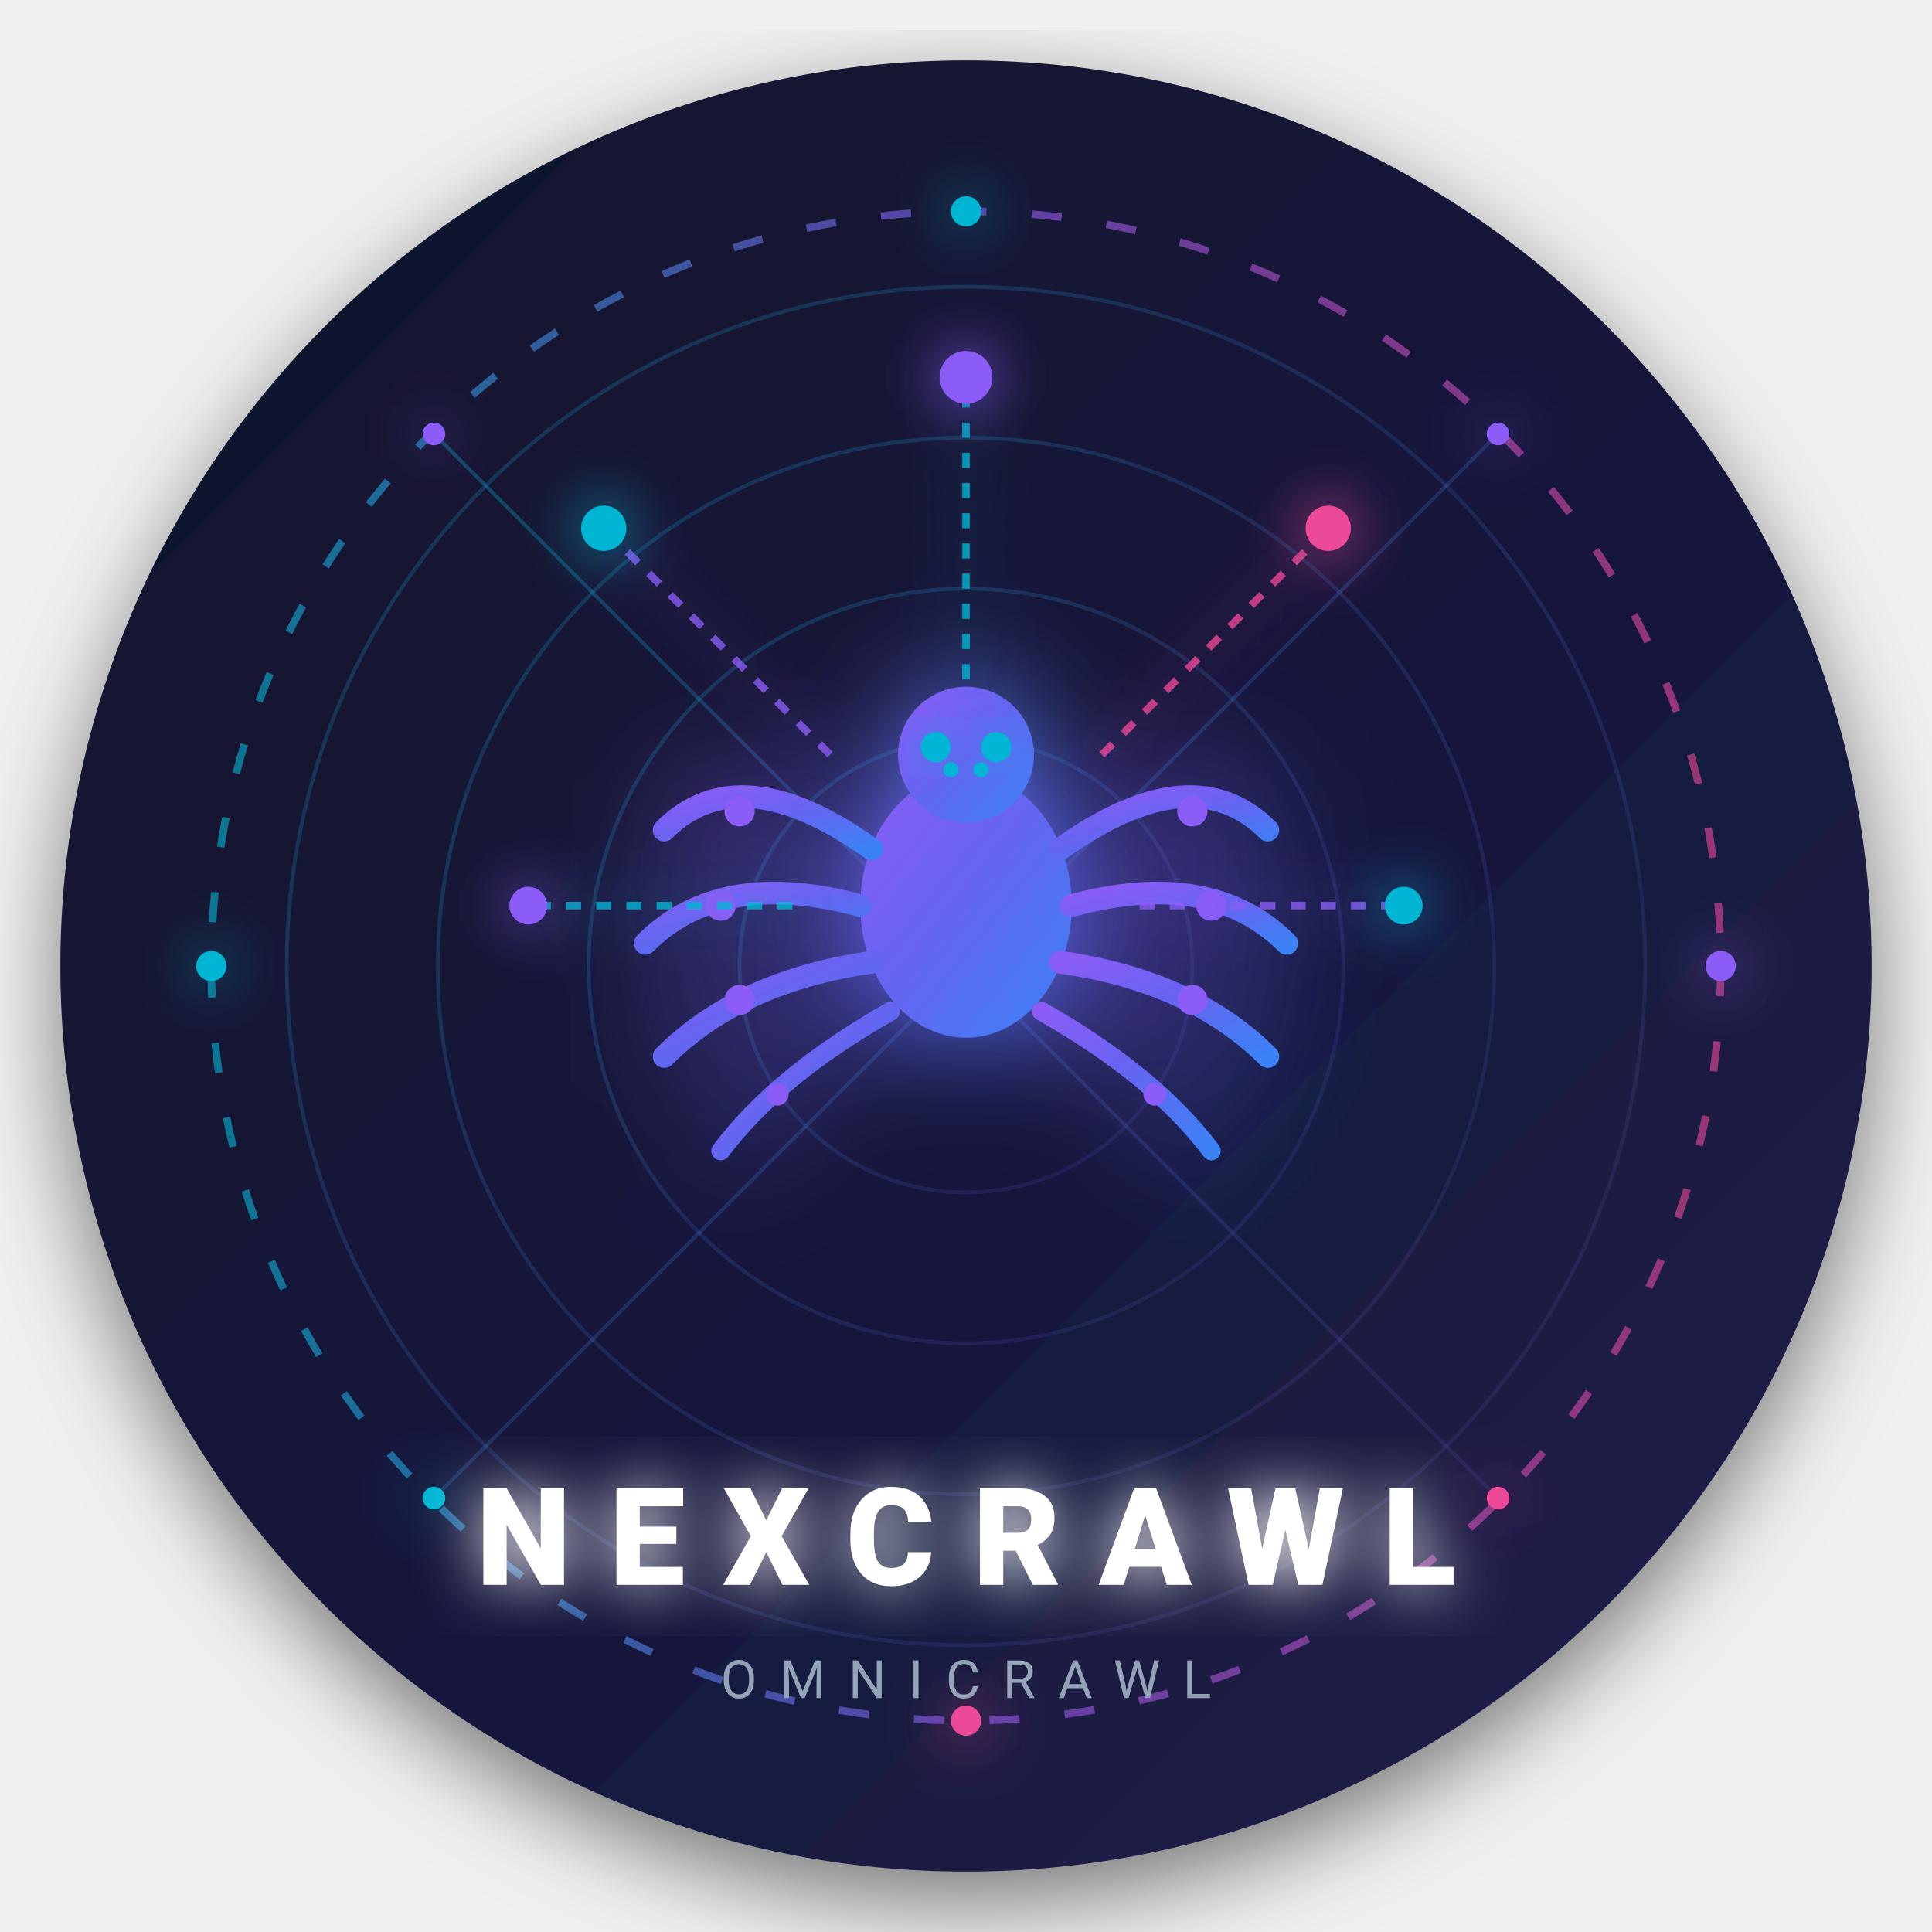
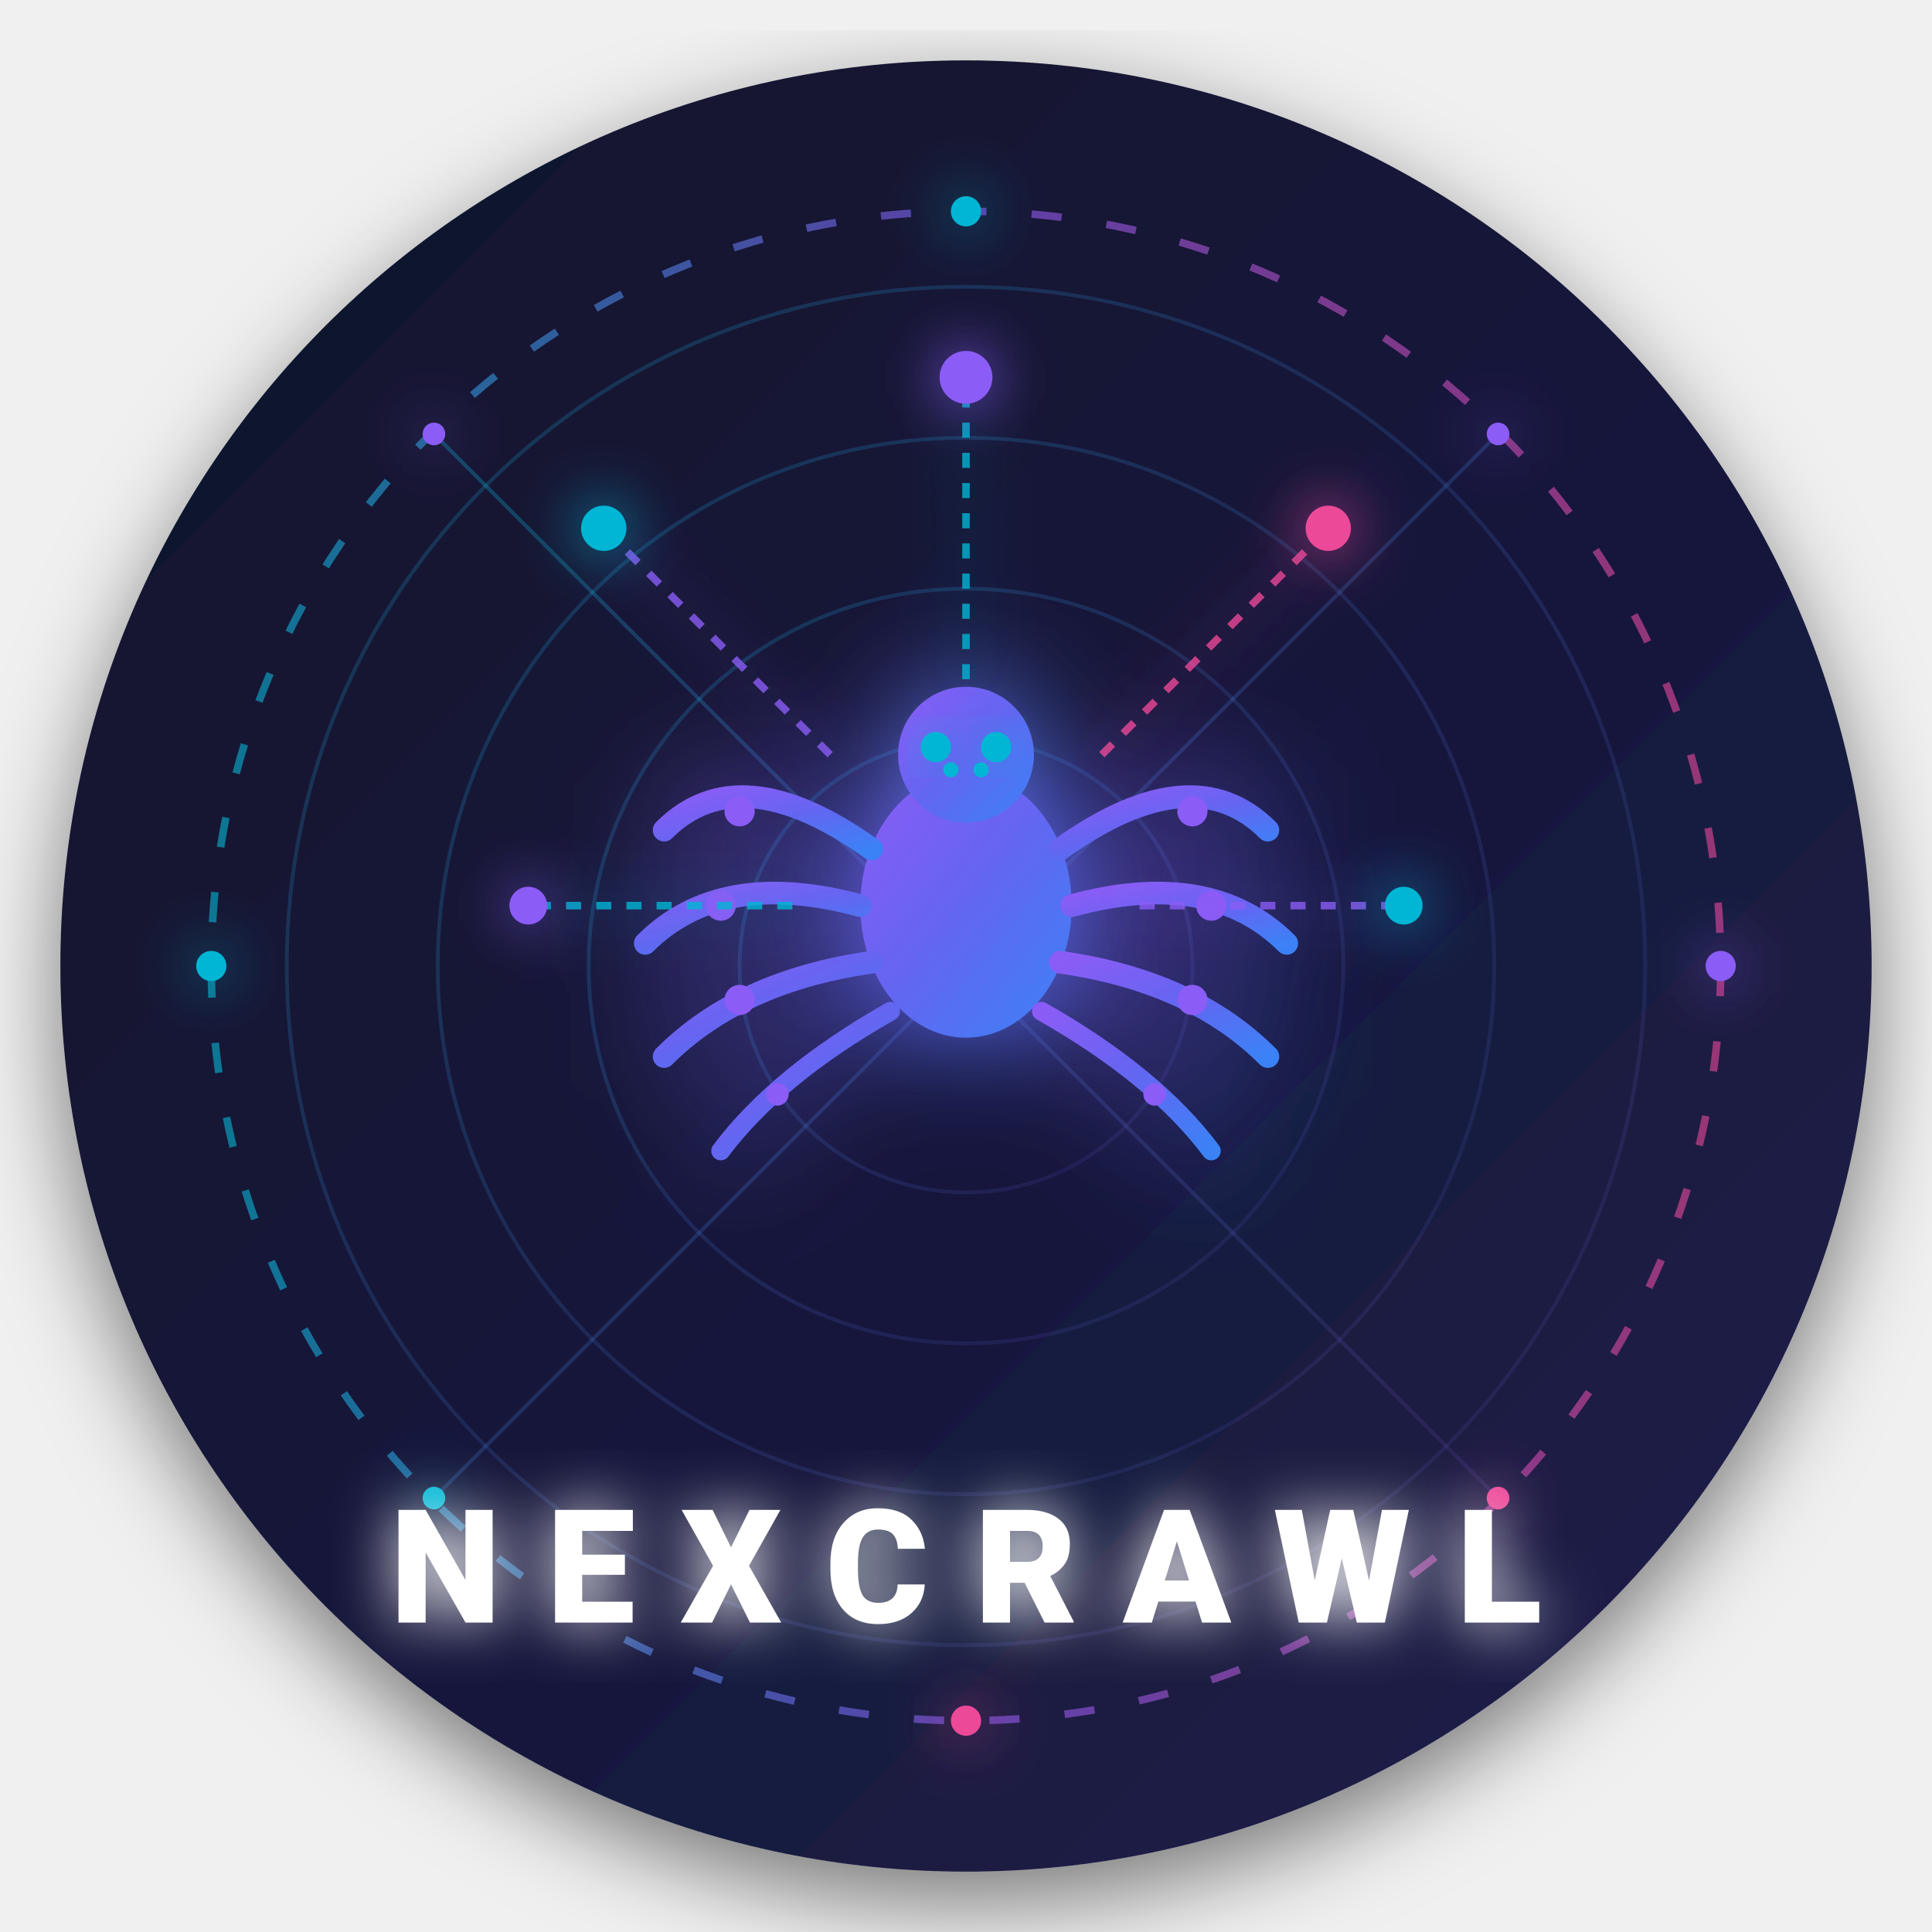
<svg xmlns="http://www.w3.org/2000/svg" width="512" height="512" viewBox="0 0 512 512">
  <defs>
    <linearGradient id="bgGrad" x1="0%" y1="0%" x2="100%" y2="100%">
      <stop offset="0%" style="stop-color:#0F172A;stop-opacity:1" />
      <stop offset="100%" style="stop-color:#1E1B4B;stop-opacity:1" />
    </linearGradient>
    <linearGradient id="spiderGrad" x1="0%" y1="0%" x2="100%" y2="100%">
      <stop offset="0%" style="stop-color:#8B5CF6;stop-opacity:1" />
      <stop offset="50%" style="stop-color:#6366F1;stop-opacity:1" />
      <stop offset="100%" style="stop-color:#3B82F6;stop-opacity:1" />
    </linearGradient>
    <linearGradient id="webGrad" x1="0%" y1="0%" x2="100%" y2="100%">
      <stop offset="0%" style="stop-color:#06B6D4;stop-opacity:0.8" />
      <stop offset="100%" style="stop-color:#8B5CF6;stop-opacity:0.3" />
    </linearGradient>
    <linearGradient id="dataGrad" x1="0%" y1="0%" x2="100%" y2="0%">
      <stop offset="0%" style="stop-color:#06B6D4;stop-opacity:1" />
      <stop offset="50%" style="stop-color:#8B5CF6;stop-opacity:1" />
      <stop offset="100%" style="stop-color:#EC4899;stop-opacity:1" />
    </linearGradient>
    <filter id="glow" x="-50%" y="-50%" width="200%" height="200%">
      <feGaussianBlur stdDeviation="8" result="blur" />
      <feComposite in="SourceGraphic" in2="blur" operator="over" />
    </filter>
    <filter id="strongGlow" x="-50%" y="-50%" width="200%" height="200%">
      <feGaussianBlur stdDeviation="15" result="blur" />
      <feMerge>
        <feMergeNode in="blur" />
        <feMergeNode in="SourceGraphic" />
      </feMerge>
    </filter>
    <filter id="shadow" x="-20%" y="-20%" width="140%" height="140%">
      <feDropShadow dx="0" dy="8" stdDeviation="12" flood-color="#000000" flood-opacity="0.5" />
    </filter>
  </defs>
  <circle cx="256" cy="256" r="240" fill="url(#bgGrad)" filter="url(#shadow)" />
  <circle cx="256" cy="256" r="200" fill="none" stroke="url(#dataGrad)" stroke-width="2" stroke-dasharray="8 12" opacity="0.6" />
  <g opacity="0.4">
    <line x1="256" y1="56" x2="256" y2="456" stroke="url(#webGrad)" stroke-width="1" />
    <line x1="56" y1="256" x2="456" y2="256" stroke="url(#webGrad)" stroke-width="1" />
    <line x1="114" y1="114" x2="398" y2="398" stroke="url(#webGrad)" stroke-width="1" />
    <line x1="398" y1="114" x2="114" y2="398" stroke="url(#webGrad)" stroke-width="1" />
  </g>
  <g opacity="0.3">
    <circle cx="256" cy="256" r="60" fill="none" stroke="url(#webGrad)" stroke-width="1" />
    <circle cx="256" cy="256" r="100" fill="none" stroke="url(#webGrad)" stroke-width="1" />
    <circle cx="256" cy="256" r="140" fill="none" stroke="url(#webGrad)" stroke-width="1" />
    <circle cx="256" cy="256" r="180" fill="none" stroke="url(#webGrad)" stroke-width="1" />
  </g>
  <g filter="url(#glow)">
    <circle cx="256" cy="56" r="4" fill="#06B6D4" />
    <circle cx="456" cy="256" r="4" fill="#8B5CF6" />
    <circle cx="256" cy="456" r="4" fill="#EC4899" />
    <circle cx="56" cy="256" r="4" fill="#06B6D4" />
    <circle cx="397" cy="115" r="3" fill="#8B5CF6" />
    <circle cx="397" cy="397" r="3" fill="#EC4899" />
    <circle cx="115" cy="397" r="3" fill="#06B6D4" />
    <circle cx="115" cy="115" r="3" fill="#8B5CF6" />
  </g>
  <g filter="url(#strongGlow)" transform="translate(256, 240)">
    <ellipse cx="0" cy="0" rx="28" ry="35" fill="url(#spiderGrad)" />
    <circle cx="0" cy="-40" r="18" fill="url(#spiderGrad)" />
    <circle cx="-8" cy="-42" r="4" fill="#06B6D4" filter="url(#glow)" />
    <circle cx="8" cy="-42" r="4" fill="#06B6D4" filter="url(#glow)" />
    <circle cx="-4" cy="-36" r="2" fill="#06B6D4" />
    <circle cx="4" cy="-36" r="2" fill="#06B6D4" />
    <path d="M-25 -15 Q-60 -40 -80 -20" stroke="url(#spiderGrad)" stroke-width="6" fill="none" stroke-linecap="round" />
    <path d="M-28 0 Q-65 -10 -85 10" stroke="url(#spiderGrad)" stroke-width="6" fill="none" stroke-linecap="round" />
    <path d="M-25 15 Q-60 20 -80 40" stroke="url(#spiderGrad)" stroke-width="6" fill="none" stroke-linecap="round" />
    <path d="M-20 28 Q-50 45 -65 65" stroke="url(#spiderGrad)" stroke-width="5" fill="none" stroke-linecap="round" />
    <path d="M25 -15 Q60 -40 80 -20" stroke="url(#spiderGrad)" stroke-width="6" fill="none" stroke-linecap="round" />
    <path d="M28 0 Q65 -10 85 10" stroke="url(#spiderGrad)" stroke-width="6" fill="none" stroke-linecap="round" />
    <path d="M25 15 Q60 20 80 40" stroke="url(#spiderGrad)" stroke-width="6" fill="none" stroke-linecap="round" />
    <path d="M20 28 Q50 45 65 65" stroke="url(#spiderGrad)" stroke-width="5" fill="none" stroke-linecap="round" />
    <circle cx="-60" cy="-25" r="4" fill="#8B5CF6" />
    <circle cx="-65" cy="0" r="4" fill="#8B5CF6" />
    <circle cx="-60" cy="25" r="4" fill="#8B5CF6" />
    <circle cx="-50" cy="50" r="3" fill="#8B5CF6" />
    <circle cx="60" cy="-25" r="4" fill="#8B5CF6" />
    <circle cx="65" cy="0" r="4" fill="#8B5CF6" />
    <circle cx="60" cy="25" r="4" fill="#8B5CF6" />
    <circle cx="50" cy="50" r="3" fill="#8B5CF6" />
  </g>
  <g filter="url(#glow)" opacity="0.8">
    <path d="M256 180 L256 100" stroke="#06B6D4" stroke-width="2" stroke-dasharray="4 4" />
    <path d="M220 200 L160 140" stroke="#8B5CF6" stroke-width="2" stroke-dasharray="4 4" />
    <path d="M292 200 L352 140" stroke="#EC4899" stroke-width="2" stroke-dasharray="4 4" />
    <path d="M210 240 L140 240" stroke="#06B6D4" stroke-width="2" stroke-dasharray="4 4" />
    <path d="M302 240 L372 240" stroke="#8B5CF6" stroke-width="2" stroke-dasharray="4 4" />
  </g>
  <g filter="url(#glow)">
    <circle cx="160" cy="140" r="6" fill="#06B6D4" />
    <circle cx="352" cy="140" r="6" fill="#EC4899" />
    <circle cx="140" cy="240" r="5" fill="#8B5CF6" />
    <circle cx="372" cy="240" r="5" fill="#06B6D4" />
    <circle cx="256" cy="100" r="7" fill="#8B5CF6" />
  </g>
-   <text x="256" y="420" font-family="system-ui, -apple-system, 'Segoe UI', Roboto, sans-serif" font-size="36" fill="white" text-anchor="middle" font-weight="800" letter-spacing="10" filter="url(#glow)">NEXCRAWL</text>
-   <text x="256" y="450" font-family="system-ui, -apple-system, 'Segoe UI', Roboto, sans-serif" font-size="14" fill="#94A3B8" text-anchor="middle" font-weight="400" letter-spacing="6">OMNICRAWL</text>
+   <text x="256" y="430" font-family="system-ui, -apple-system, 'Segoe UI', Roboto, sans-serif" font-size="42" fill="white" text-anchor="middle" font-weight="800" letter-spacing="12" filter="url(#glow)">NEXCRAWL</text>
</svg>
